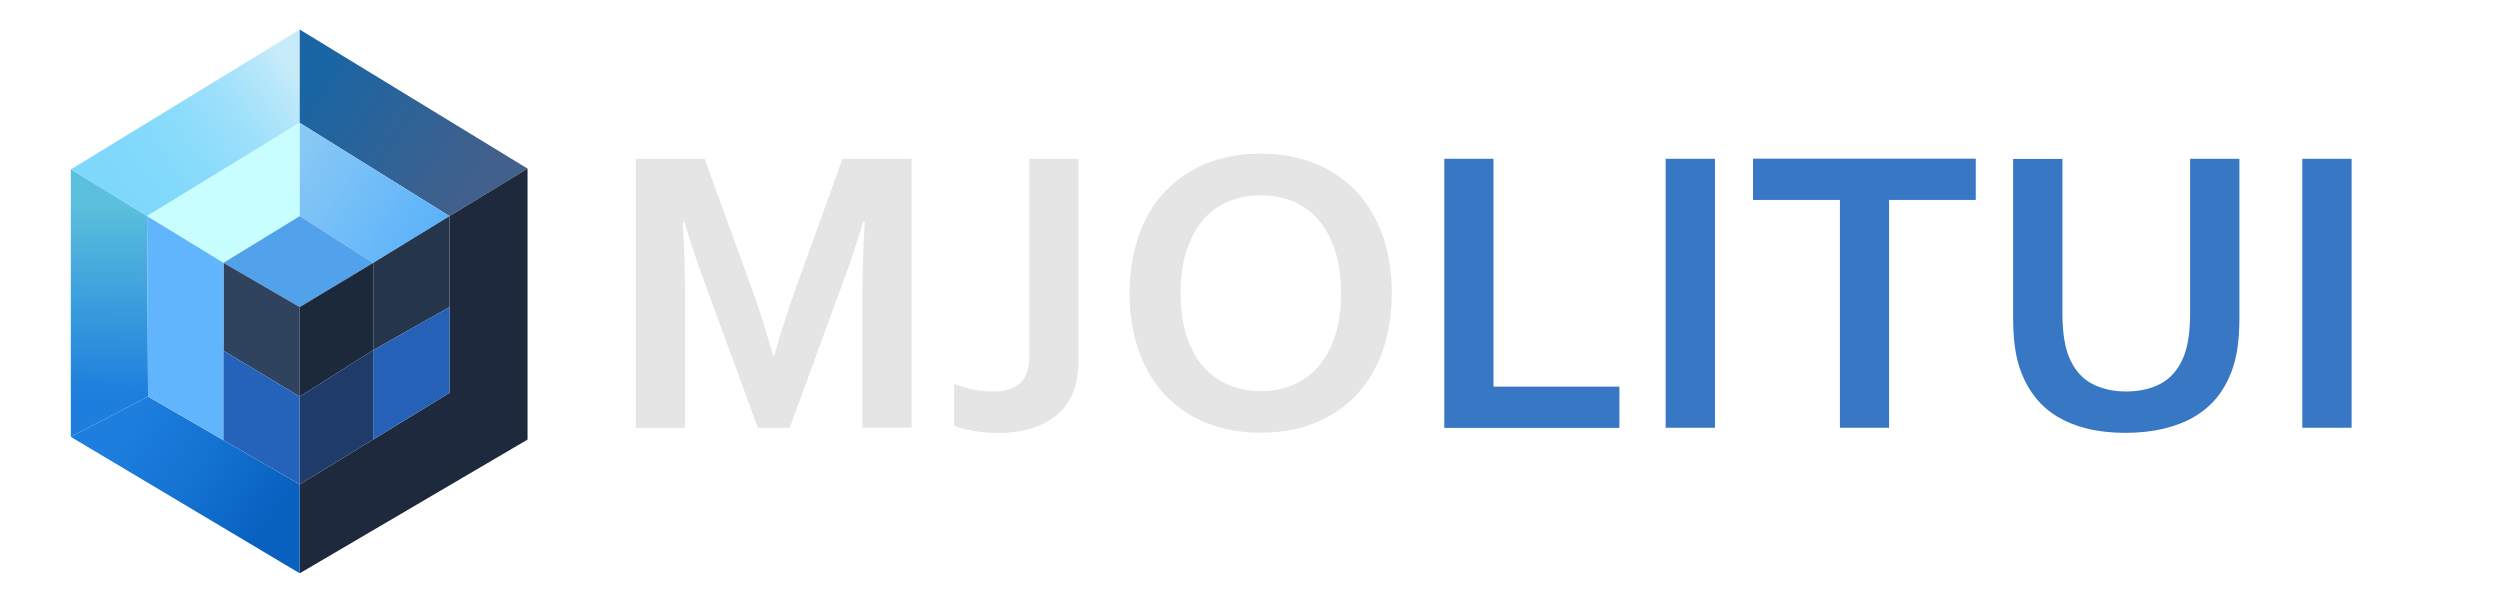
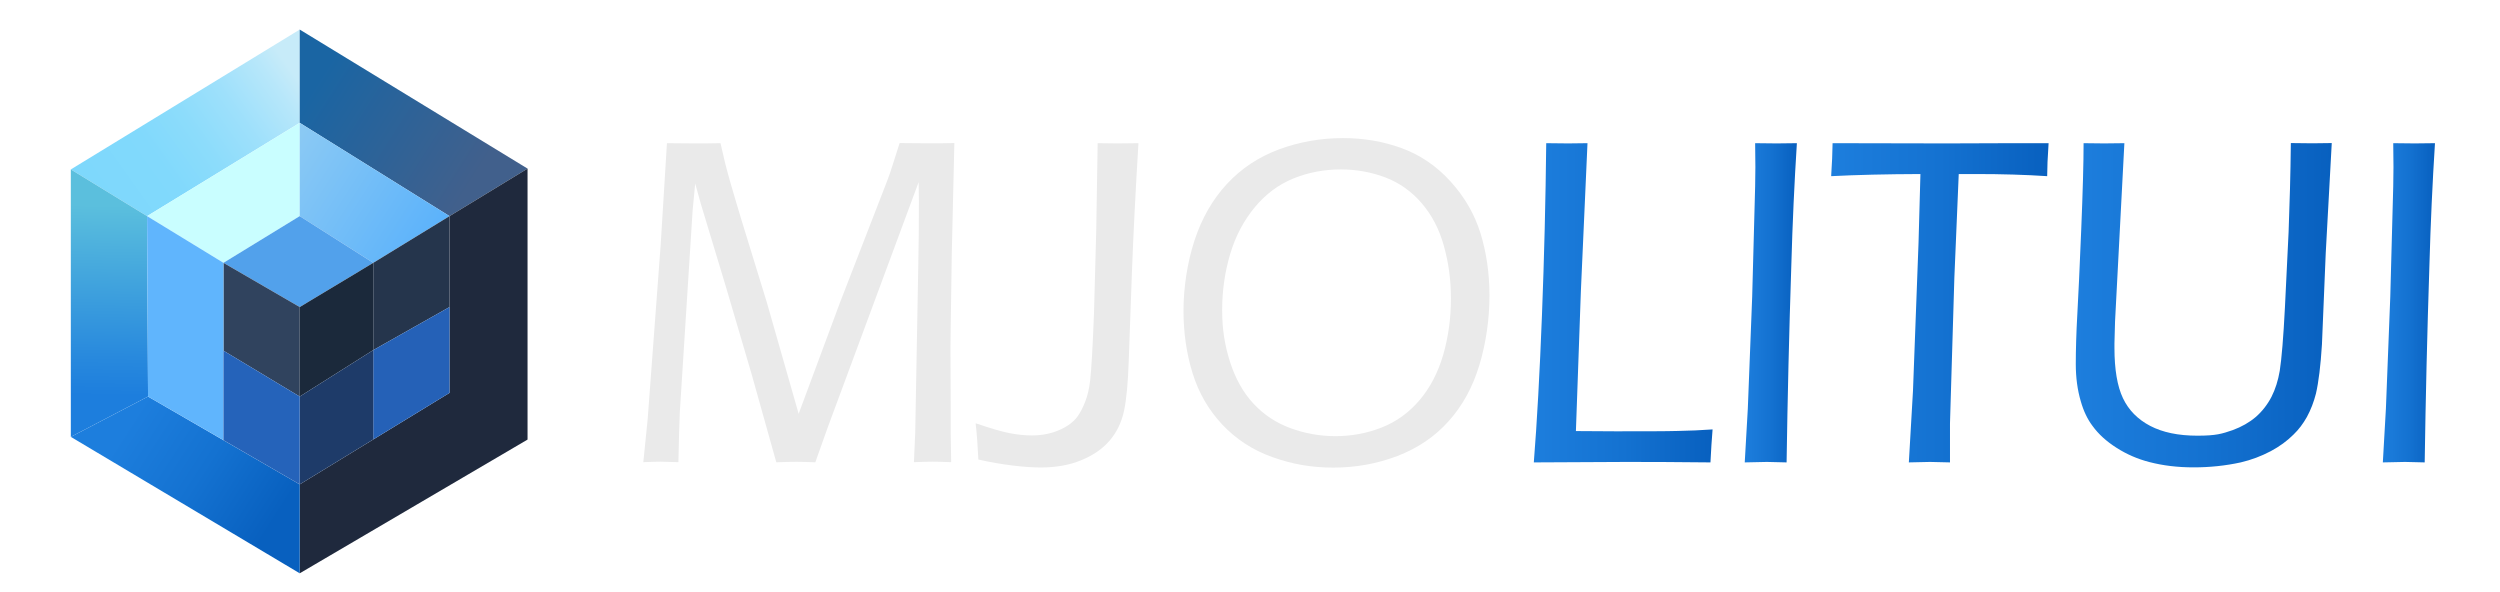
- <svg xmlns="http://www.w3.org/2000/svg" version="1.1" id="Capa_1" x="0px" y="0px" viewBox="0 0 2114.5 500" style="enable-background:new 0 0 2114.5 500;" xml:space="preserve">
-   <style type="text/css">
- 	.st0{fill:url(#SVGID_1_);}
- 	.st1{fill:url(#SVGID_00000150791240338380233430000009518684725550924175_);}
- 	.st2{fill:#1F293D;}
- 	.st3{fill:url(#SVGID_00000142177638591198513620000001224515608337458576_);}
- 	.st4{fill:url(#SVGID_00000103963259732708598150000013187338063685471914_);}
- 	.st5{fill:#C9FEFF;}
- 	.st6{fill:url(#SVGID_00000165957596094163462770000017592254900286239932_);}
- 	.st7{fill:#52A1EB;}
- 	.st8{fill:#30435E;}
- 	.st9{fill:#1B293B;}
- 	.st10{fill:#25354C;}
- 	.st11{fill:#60B5FD;}
- 	.st12{fill:#2561B7;}
- 	.st13{fill:#1E3B69;}
- 	.st14{fill:#2563BA;}
- 	.st15{enable-background:new    ;}
- 	.st16{fill:#E5E5E5;}
- 	.st17{fill:#3777C4;}
- </style>
-   <g id="Capa_2_00000162336926350076998080000004215998955696591247_">
-     <linearGradient id="SVGID_1_" gradientUnits="userSpaceOnUse" x1="246.773" y1="440.401" x2="89.019" y2="328.309" gradientTransform="matrix(1 0 0 -1 0 500)">
-       <stop offset="0" style="stop-color:#C7EBF9" />
-       <stop offset="0.102" style="stop-color:#B7E7FA" />
-       <stop offset="0.307" style="stop-color:#9EE0FB" />
-       <stop offset="0.52" style="stop-color:#8CDCFB" />
-       <stop offset="0.745" style="stop-color:#81D9FC" />
-       <stop offset="1" style="stop-color:#7ED8FC" />
+ <svg xmlns="http://www.w3.org/2000/svg" xmlns:xlink="http://www.w3.org/1999/xlink" id="Capa_1" version="1.1" viewBox="0 0 2114.5 500">
+   <defs>
+     <style>
+       .st0 {
+         fill: url(#Degradado_sin_nombre_5);
+       }
+ 
+       .st1 {
+         fill: #2563ba;
+       }
+ 
+       .st2 {
+         fill: url(#Degradado_sin_nombre_34);
+       }
+ 
+       .st3 {
+         fill: #c9feff;
+       }
+ 
+       .st4 {
+         fill: #1b293b;
+       }
+ 
+       .st5 {
+         fill: #2561b7;
+       }
+ 
+       .st6 {
+         fill: url(#Degradado_sin_nombre_4);
+       }
+ 
+       .st7 {
+         fill: #1f293d;
+       }
+ 
+       .st8 {
+         fill: url(#Degradado_sin_nombre_2);
+       }
+ 
+       .st9 {
+         fill: url(#Degradado_sin_nombre_32);
+       }
+ 
+       .st10 {
+         fill: url(#Degradado_sin_nombre_35);
+       }
+ 
+       .st11 {
+         fill: #30435e;
+       }
+ 
+       .st12 {
+         fill: url(#Degradado_sin_nombre_3);
+       }
+ 
+       .st13 {
+         fill: url(#Degradado_sin_nombre);
+       }
+ 
+       .st14 {
+         fill: #52a1eb;
+       }
+ 
+       .st15 {
+         fill: #60b5fd;
+       }
+ 
+       .st16 {
+         fill: #eaeaea;
+       }
+ 
+       .st17 {
+         fill: #25354c;
+       }
+ 
+       .st18 {
+         fill: url(#Degradado_sin_nombre_33);
+       }
+ 
+       .st19 {
+         fill: url(#Degradado_sin_nombre_31);
+       }
+ 
+       .st20 {
+         fill: #1e3b69;
+       }
+     </style>
+     <linearGradient id="Degradado_sin_nombre" data-name="Degradado sin nombre" x1="246.8" y1="639.6" x2="89" y2="751.7" gradientTransform="translate(0 -580)" gradientUnits="userSpaceOnUse">
+       <stop offset="0" stop-color="#c7ebf9" />
+       <stop offset=".1" stop-color="#b7e7fa" />
+       <stop offset=".3" stop-color="#9ee0fb" />
+       <stop offset=".5" stop-color="#8cdcfb" />
+       <stop offset=".7" stop-color="#81d9fc" />
+       <stop offset="1" stop-color="#7ed8fc" />
    </linearGradient>
-     <polygon class="st0" points="59.9,143.3 253.5,25 253.5,103.9 124.4,182.8  " />
-     <linearGradient id="SVGID_00000178178487732884557790000001899039985829488316_" gradientUnits="userSpaceOnUse" x1="267.282" y1="429.283" x2="398.805" y2="345.603" gradientTransform="matrix(1 0 0 -1 0 500)">
-       <stop offset="0" style="stop-color:#1A65A3" />
-       <stop offset="1" style="stop-color:#41608C" />
+     <linearGradient id="Degradado_sin_nombre_2" data-name="Degradado sin nombre 2" x1="267.3" y1="650.7" x2="398.8" y2="734.4" gradientTransform="translate(0 -580)" gradientUnits="userSpaceOnUse">
+       <stop offset="0" stop-color="#1a65a3" />
+       <stop offset="1" stop-color="#41608c" />
    </linearGradient>
-     <polygon style="fill:url(#SVGID_00000178178487732884557790000001899039985829488316_);" points="446.2,142.6 380.2,182.8    253.5,103.9 253.5,25  " />
-     <polygon class="st2" points="380.2,182.8 380.2,332.3 253.5,409.7 253.5,484.9 446.2,371.8 446.2,142.6  " />
-     <linearGradient id="SVGID_00000168817062278586007500000016069024638467452561_" gradientUnits="userSpaceOnUse" x1="108.86" y1="141.098" x2="233.014" y2="61.43" gradientTransform="matrix(1 0 0 -1 0 500)">
-       <stop offset="0" style="stop-color:#1D7EDD" />
-       <stop offset="0.487" style="stop-color:#1472D1" />
-       <stop offset="1" style="stop-color:#0860BF" />
+     <linearGradient id="Degradado_sin_nombre_3" data-name="Degradado sin nombre 3" x1="108.9" y1="938.9" x2="233" y2="1018.6" gradientTransform="translate(0 -580)" gradientUnits="userSpaceOnUse">
+       <stop offset="0" stop-color="#1d7edd" />
+       <stop offset=".5" stop-color="#1472d1" />
+       <stop offset="1" stop-color="#0860bf" />
    </linearGradient>
-     <polygon style="fill:url(#SVGID_00000168817062278586007500000016069024638467452561_);" points="125.2,335.4 253.5,409.7    253.5,484.9 59.9,369.5  " />
-     <linearGradient id="SVGID_00000160895187125083154420000013735346090146662568_" gradientUnits="userSpaceOnUse" x1="91.088" y1="165.546" x2="93.558" y2="326.247" gradientTransform="matrix(1 0 0 -1 0 500)">
-       <stop offset="0" style="stop-color:#1D7EDD" />
-       <stop offset="0.168" style="stop-color:#2889DD" />
-       <stop offset="1" style="stop-color:#5BBFDD" />
+     <linearGradient id="Degradado_sin_nombre_4" data-name="Degradado sin nombre 4" x1="91.1" y1="914.5" x2="93.6" y2="753.8" gradientTransform="translate(0 -580)" gradientUnits="userSpaceOnUse">
+       <stop offset="0" stop-color="#1d7edd" />
+       <stop offset=".2" stop-color="#2889dd" />
+       <stop offset="1" stop-color="#5bbfdd" />
    </linearGradient>
-     <polygon style="fill:url(#SVGID_00000160895187125083154420000013735346090146662568_);" points="124.4,182.8 125.2,335.4    59.9,369.5 59.9,143.3  " />
-     <polygon class="st5" points="253.5,182.8 253.5,103.9 124.4,182.8 189,222.3  " />
-     <linearGradient id="SVGID_00000008127044343694761930000006683940876810459837_" gradientUnits="userSpaceOnUse" x1="236.02" y1="368.627" x2="361.946" y2="288.509" gradientTransform="matrix(1 0 0 -1 0 500)">
-       <stop offset="0" style="stop-color:#8CCAF4" />
-       <stop offset="1" style="stop-color:#5BB2FB" />
+     <linearGradient id="Degradado_sin_nombre_5" data-name="Degradado sin nombre 5" x1="236" y1="711.4" x2="361.9" y2="791.5" gradientTransform="translate(0 -580)" gradientUnits="userSpaceOnUse">
+       <stop offset="0" stop-color="#8ccaf4" />
+       <stop offset="1" stop-color="#5bb2fb" />
    </linearGradient>
-     <polygon style="fill:url(#SVGID_00000008127044343694761930000006683940876810459837_);" points="315.7,222.3 253.5,182.8    253.5,103.9 380.2,182.8  " />
-     <polygon class="st7" points="253.5,259.7 315.7,222.3 253.5,182.8 189,222.3  " />
-     <polygon class="st8" points="253.5,335.4 253.5,259.7 189,222.3 189,296.6  " />
-     <polygon class="st9" points="315.7,296.1 253.5,335.4 253.5,259.7 315.7,222.3  " />
-     <polygon class="st10" points="380.2,259.7 315.7,296.1 315.7,222.3 380.2,182.8  " />
-     <polygon class="st11" points="189,296.6 189,372.3 125.2,335.4 124.4,182.8 189,222.3  " />
-     <polygon class="st12" points="315.7,296.1 315.7,371.7 380.2,332.3 380.2,259.7  " />
-     <polygon class="st13" points="253.5,335.4 315.7,296.1 315.7,371.7 253.5,409.7  " />
-     <polygon class="st14" points="189,296.6 253.5,335.4 253.5,409.7 189,372.3  " />
+     <linearGradient id="Degradado_sin_nombre_31" data-name="Degradado sin nombre 3" x1="1297.3" y1="256.1" x2="1448.4" y2="256.1" gradientTransform="matrix(1,0,0,1,0,0)" xlink:href="#Degradado_sin_nombre_3" />
+     <linearGradient id="Degradado_sin_nombre_32" data-name="Degradado sin nombre 3" x1="1475.7" y1="256.1" x2="1519.7" y2="256.1" gradientTransform="matrix(1,0,0,1,0,0)" xlink:href="#Degradado_sin_nombre_3" />
+     <linearGradient id="Degradado_sin_nombre_33" data-name="Degradado sin nombre 3" x1="1548.8" y1="256.1" x2="1732.8" y2="256.1" gradientTransform="matrix(1,0,0,1,0,0)" xlink:href="#Degradado_sin_nombre_3" />
+     <linearGradient id="Degradado_sin_nombre_34" data-name="Degradado sin nombre 3" x1="1755.5" y1="258.3" x2="1972.1" y2="258.3" gradientTransform="matrix(1,0,0,1,0,0)" xlink:href="#Degradado_sin_nombre_3" />
+     <linearGradient id="Degradado_sin_nombre_35" data-name="Degradado sin nombre 3" x1="2015.4" y1="256.1" x2="2059.5" y2="256.1" gradientTransform="matrix(1,0,0,1,0,0)" xlink:href="#Degradado_sin_nombre_3" />
+   </defs>
+   <g id="Capa_2">
+     <polygon class="st13" points="59.9 143.3 253.5 25 253.5 103.9 124.4 182.8 59.9 143.3" />
+     <polygon class="st8" points="446.2 142.6 380.2 182.8 253.5 103.9 253.5 25 446.2 142.6" />
+     <polygon class="st7" points="380.2 182.8 380.2 332.3 253.5 409.7 253.5 484.9 446.2 371.8 446.2 142.6 380.2 182.8" />
+     <polygon class="st12" points="125.2 335.4 253.5 409.7 253.5 484.9 59.9 369.5 125.2 335.4" />
+     <polygon class="st6" points="124.4 182.8 125.2 335.4 59.9 369.5 59.9 143.3 124.4 182.8" />
+     <polygon class="st3" points="253.5 182.8 253.5 103.9 124.4 182.8 189 222.3 253.5 182.8" />
+     <polygon class="st0" points="315.7 222.3 253.5 182.8 253.5 103.9 380.2 182.8 315.7 222.3" />
+     <polygon class="st14" points="253.5 259.7 315.7 222.3 253.5 182.8 189 222.3 253.5 259.7" />
+     <polygon class="st11" points="253.5 335.4 253.5 259.7 189 222.3 189 296.6 253.5 335.4" />
+     <polygon class="st4" points="315.7 296.1 253.5 335.4 253.5 259.7 315.7 222.3 315.7 296.1" />
+     <polygon class="st17" points="380.2 259.7 315.7 296.1 315.7 222.3 380.2 182.8 380.2 259.7" />
+     <polygon class="st15" points="189 296.6 189 372.3 125.2 335.4 124.4 182.8 189 222.3 189 296.6" />
+     <polygon class="st5" points="315.7 296.1 315.7 371.7 380.2 332.3 380.2 259.7 315.7 296.1" />
+     <polygon class="st20" points="253.5 335.4 315.7 296.1 315.7 371.7 253.5 409.7 253.5 335.4" />
+     <polygon class="st1" points="189 296.6 253.5 335.4 253.5 409.7 189 372.3 189 296.6" />
  </g>
-   <g id="Capa_3">
-     <g class="st15">
-       <path class="st16" d="M654.8,300.8c5-17.9,11.2-37.1,18.5-57.7l39.3-108.8h58.5v227.5h-41.7V246.5c0-16.9,0.7-36.5,2-58.8H730    c-1.9,6.5-4.2,13.7-6.8,21.8c-2.6,8.1-5.3,16-8.2,23.8l-47.1,128.6H641l-47.1-128.6c-2.8-7.8-5.6-15.8-8.2-23.8    c-2.6-8-4.9-15.3-6.8-21.8h-1.5c1.4,21,2,40.5,2,58.7v115.5h-41.7V134.3H596l39.3,108.3c6.6,18,12.8,37.4,18.5,58.2H654.8z" />
-       <path class="st16" d="M870.5,134.3h41.7v168.2c0,7.5-0.5,13.9-1.6,19.3c-1.1,5.4-2.7,10.1-4.8,14.2c-2.8,5.4-6.4,10.1-10.7,13.9    c-4.3,3.8-9.2,6.9-14.6,9.4c-5.4,2.4-11.3,4.2-17.5,5.3c-6.2,1.1-12.7,1.6-19.4,1.6c-6.9,0-13.6-0.6-20.2-1.7    c-6.5-1.1-12-2.6-16.4-4.4v-35.5c5,2,10.3,3.6,16,4.8c5.7,1.1,11.3,1.7,16.8,1.7c10.8,0,18.6-2.5,23.5-7.5    c4.9-5,7.3-12.4,7.3-22.1V134.3z" />
-       <path class="st16" d="M1177.2,248c0,17.3-2.5,33.2-7.4,47.7c-4.9,14.5-12.1,26.9-21.6,37.3c-9.5,10.4-21.1,18.5-34.9,24.3    c-13.8,5.8-29.5,8.7-47,8.7c-17.6,0-33.2-2.9-47-8.7s-25.4-13.9-34.9-24.3c-9.5-10.4-16.7-22.9-21.6-37.3    c-4.9-14.5-7.4-30.4-7.4-47.7s2.5-33.2,7.4-47.7s12.1-26.9,21.6-37.3c9.5-10.4,21.1-18.5,34.9-24.3s29.4-8.7,47-8.7    c17.6,0,33.2,2.9,47,8.7c13.8,5.8,25.4,13.9,34.9,24.3c9.5,10.4,16.7,22.9,21.6,37.3S1177.2,230.7,1177.2,248z M1134.2,248    c0-13.8-1.7-25.9-5.1-36.3s-8.1-19-14.1-25.9c-6-6.9-13.2-12.1-21.4-15.5c-8.3-3.4-17.3-5.1-27.2-5.1c-9.9,0-18.9,1.7-27.2,5.1    c-8.3,3.4-15.4,8.6-21.4,15.5c-6,6.9-10.7,15.6-14.1,25.9s-5.1,22.5-5.1,36.3c0,13.8,1.7,25.9,5.1,36.3s8.1,19,14.1,25.8    c6,6.9,13.2,12,21.4,15.5c8.3,3.5,17.3,5.2,27.2,5.2c9.9,0,18.9-1.7,27.2-5.2c8.3-3.5,15.4-8.6,21.4-15.5    c6-6.9,10.7-15.5,14.1-25.8S1134.2,261.9,1134.2,248z" />
-     </g>
-     <g class="st15">
-       <path class="st17" d="M1263.2,134.3V327h106.5v34.9h-148.1V134.3H1263.2z" />
-       <path class="st17" d="M1408.8,361.8V134.3h41.7v227.5H1408.8z" />
-       <path class="st17" d="M1597.9,361.8h-41.7V169.1h-73.5v-34.9h188.4v34.9h-73.3V361.8z" />
-       <path class="st17" d="M1797.7,366.1c-11.9,0-22.6-1.2-32.1-3.5c-9.5-2.3-17.9-5.7-25.2-10c-7.3-4.4-13.4-9.7-18.5-16    c-5.1-6.3-9.2-13.4-12.2-21.3c-2.5-6.3-4.3-13.4-5.4-21.1c-1.1-7.7-1.6-16.3-1.6-25.8v-134h41.7v130.3c0,16.1,1.9,28.7,5.8,37.8    c4.3,10.1,10.6,17.4,18.9,21.9c8.3,4.5,18,6.7,29.3,6.7c11.2,0,21-2.2,29.3-6.7c8.3-4.5,14.6-11.8,18.9-21.9    c3.9-9.1,5.8-21.7,5.8-37.8V134.3h41.7v134c0,9.5-0.5,18.1-1.6,25.8c-1.1,7.7-2.9,14.7-5.4,21.1c-3.1,7.9-7.2,15.1-12.3,21.3    c-5.2,6.3-11.5,11.6-18.9,16c-7.4,4.4-16,7.7-25.6,10C1820.4,364.9,1809.6,366.1,1797.7,366.1z" />
-       <path class="st17" d="M1947.3,361.8V134.3h41.7v227.5H1947.3z" />
+   <g id="Capa_21" data-name="Capa_2">
+     <g>
+       <path class="st16" d="M544.1,391.1l3.7-36.6,11-147.4,5.3-86c8.9.1,16.6.2,23.2.2s13.5,0,22.1-.2l4,17.2c1.2,4.6,2.6,10,4.4,16.2,1.8,6.2,4.8,16.6,9.2,31.1l21.6,70.2,26.9,94.2,35-94.2,39.9-102.9c1.4-3.7,2.8-7.6,4.1-11.8,1.3-4.2,3.5-10.8,6.4-20.1,7.6.1,15.5.2,23.8.2s14.1,0,22.5-.2l-2.2,94.3-.9,61.9c-.1,5.8-.2,11.6-.2,17.4l.2,45.3v25.5c0,2.9.1,11.4.4,25.5-7.8-.3-12.9-.4-15.5-.4s-9,.1-16,.4l1.1-25.1,2.6-142.4c.4-16,.5-33.7.5-53.2l-.2-16.2-77.2,208.3-10.2,28.7c-7.6-.3-13-.4-16.1-.4s-9.3.1-16.9.4l-20.9-74.6-21.6-73.4-21.4-70.8c-.9-3.2-2.5-8.8-4.7-17l-2.2,23.1-10.8,170.1c-.2,5.7-.4,11.3-.6,17-.2,5.7-.4,14.2-.6,25.5l-14.8-.4c-2.3,0-7.4.1-15.1.4Z" />
+       <path class="st16" d="M827.5,388.7c-.5-10.7-1.2-20.9-2.3-30.7,12.3,4.2,21.8,7,28.4,8.3,6.6,1.3,13.1,2,19.5,2s12-.9,17.6-2.6c4.9-1.6,9.2-3.6,12.9-6.1,3.1-2.1,5.6-4.5,7.6-7.1,2.6-3.6,4.8-7.9,6.7-12.9,2-5,3.3-10.8,4.1-17.4,1.1-9.5,2.2-28.6,3.3-57.2l1.9-70.3,1.2-73.6,16.9.2,17.6-.2c-2.5,41.2-4.3,77.4-5.5,108.7l-2.7,75c-.6,18.6-1.9,32.8-4,42.7-2.1,9.8-6.2,18.2-12.2,25.2s-14.1,12.5-24.1,16.6c-10,4.1-21.4,6.1-34.2,6.1s-32.9-2.2-52.6-6.7Z" />
+       <path class="st16" d="M1136,116.8c17.4,0,33.9,2.8,49.5,8.5,15.6,5.7,29.4,15,41.3,28.1,11.9,13.1,20.4,27.7,25.4,43.9s7.6,33.8,7.6,52.8-2.8,39.8-8.5,58.5c-5.6,18.7-14.3,34.6-26.1,47.7-11.7,13.1-26.2,22.8-43.3,29.4-17.1,6.5-35.2,9.8-54.1,9.8s-35.2-3-51.7-8.9c-16.5-5.9-30.6-15.1-42.2-27.4-11.6-12.3-20-26.8-25.2-43.5-5.2-16.7-7.7-34.4-7.7-53.1s3.1-40.3,9.3-59.2c6.2-18.9,15.4-34.9,27.6-48,12.2-13.1,26.8-22.7,44-29.1,17.2-6.3,35.2-9.5,54-9.5ZM1134.1,143.3c-14.1,0-27.4,2.5-40,7.6-12.6,5.1-23.5,13.2-32.8,24.4-9.3,11.2-16.3,24.4-20.8,39.5-4.5,15.1-6.8,31-6.8,47.4s2.2,29.9,6.7,44c4.5,14,11,25.7,19.7,35.1,8.7,9.4,19.1,16.3,31.3,20.8,12.2,4.5,24.9,6.8,38.2,6.8s26.6-2.4,39-7.3c12.4-4.9,23.1-12.6,32.1-23.2,9-10.6,15.6-23.4,20-38.4,4.3-15,6.5-30.8,6.5-47.2s-2-30.4-5.9-44.6c-3.9-14.2-10.2-26.3-18.8-36.3-8.6-10-18.9-17.3-30.7-21.8-11.9-4.5-24.4-6.8-37.7-6.8Z" />
+       <path class="st19" d="M1297.3,391.1c2.7-34,5-75.6,6.9-124.7,1.9-49.1,3.1-97.5,3.6-145.3,8.1.1,14.3.2,18.5.2l16.4-.2-5.6,125.3-4.2,118.2,33.5.2c24.9,0,42.4,0,52.6-.3,10.2-.2,20-.6,29.5-1.3-.7,8.4-1.3,17.7-1.8,27.9-26.7-.3-50.2-.4-70.6-.4l-78.7.4Z" />
+       <path class="st9" d="M1475.7,391.1l2.6-45.5,3.7-94.7,2.5-93.4c.1-5.4.2-10.8.2-16.2l-.2-20.2,18.2.2,17.1-.2c-2.1,33-3.7,67.4-4.7,103.3-1.9,57.5-3.2,113.1-4,166.7l-16.6-.4c-2.1,0-8.3.1-18.7.4Z" />
+       <path class="st18" d="M1614.5,391.1l3.5-60.5,4.7-125.4,1.6-58c-28.7.1-53.9.7-75.5,1.8.7-10.5,1.1-19.8,1.2-27.9,29.8.1,62,.2,96.5.2l56.3-.2h29.9c-.8,11.7-1.2,21-1.2,27.9-18.2-1.2-38.3-1.8-60.4-1.8h-14.4l-3.7,87.6-3.7,123.3v33l-16.9-.4c-1.5,0-7.5.1-18,.4Z" />
+       <path class="st2" d="M1762.2,121.1l17.5.2,17.1-.2-7.9,150.9-.5,18.4v3.8c0,18.3,2.4,32.5,7.2,42.6,4.8,10.1,12.5,17.9,23,23.4,10.5,5.5,23.8,8.3,39.9,8.3s20.8-1.6,29.9-4.7c7.6-2.8,14.1-6.5,19.5-11.1,5.3-4.6,9.8-10.3,13.3-17,3.3-6.5,5.6-13.8,7-22,1.6-10.3,3.1-28.2,4.4-53.8l3.1-63.7c.9-23.5,1.6-48.5,1.9-75.2l18.2.2,16.4-.2-5.1,93.2-3.2,77.1c-1.1,17.9-2.8,31.8-5.1,41.7-1.8,7-4.3,13.6-7.7,19.8-3.1,5.5-6.8,10.5-11.3,14.8-5.3,5.3-11.7,10-19.2,14-8,4.2-16.4,7.4-25.4,9.5-12.8,2.8-26.1,4.2-39.8,4.2s-25.9-1.5-37.5-4.5c-10.1-2.6-19.4-6.7-27.8-12.1-8.5-5.4-15.2-11.5-20.2-18.4-4.2-5.5-7.6-12.5-10-21-2.8-9.5-4.2-20-4.2-31.4s.4-26.3,1.3-42.1c.9-15.8,2-39.7,3.3-71.6,1.3-31.9,2-56.3,2-73.2Z" />
+       <path class="st10" d="M2015.4,391.1l2.6-45.5,3.7-94.7,2.5-93.4c.1-5.4.2-10.8.2-16.2l-.2-20.2,18.2.2,17.1-.2c-2.1,33-3.7,67.4-4.7,103.3-1.9,57.5-3.2,113.1-4,166.7l-16.6-.4c-2.1,0-8.3.1-18.7.4Z" />
    </g>
  </g>
</svg>
